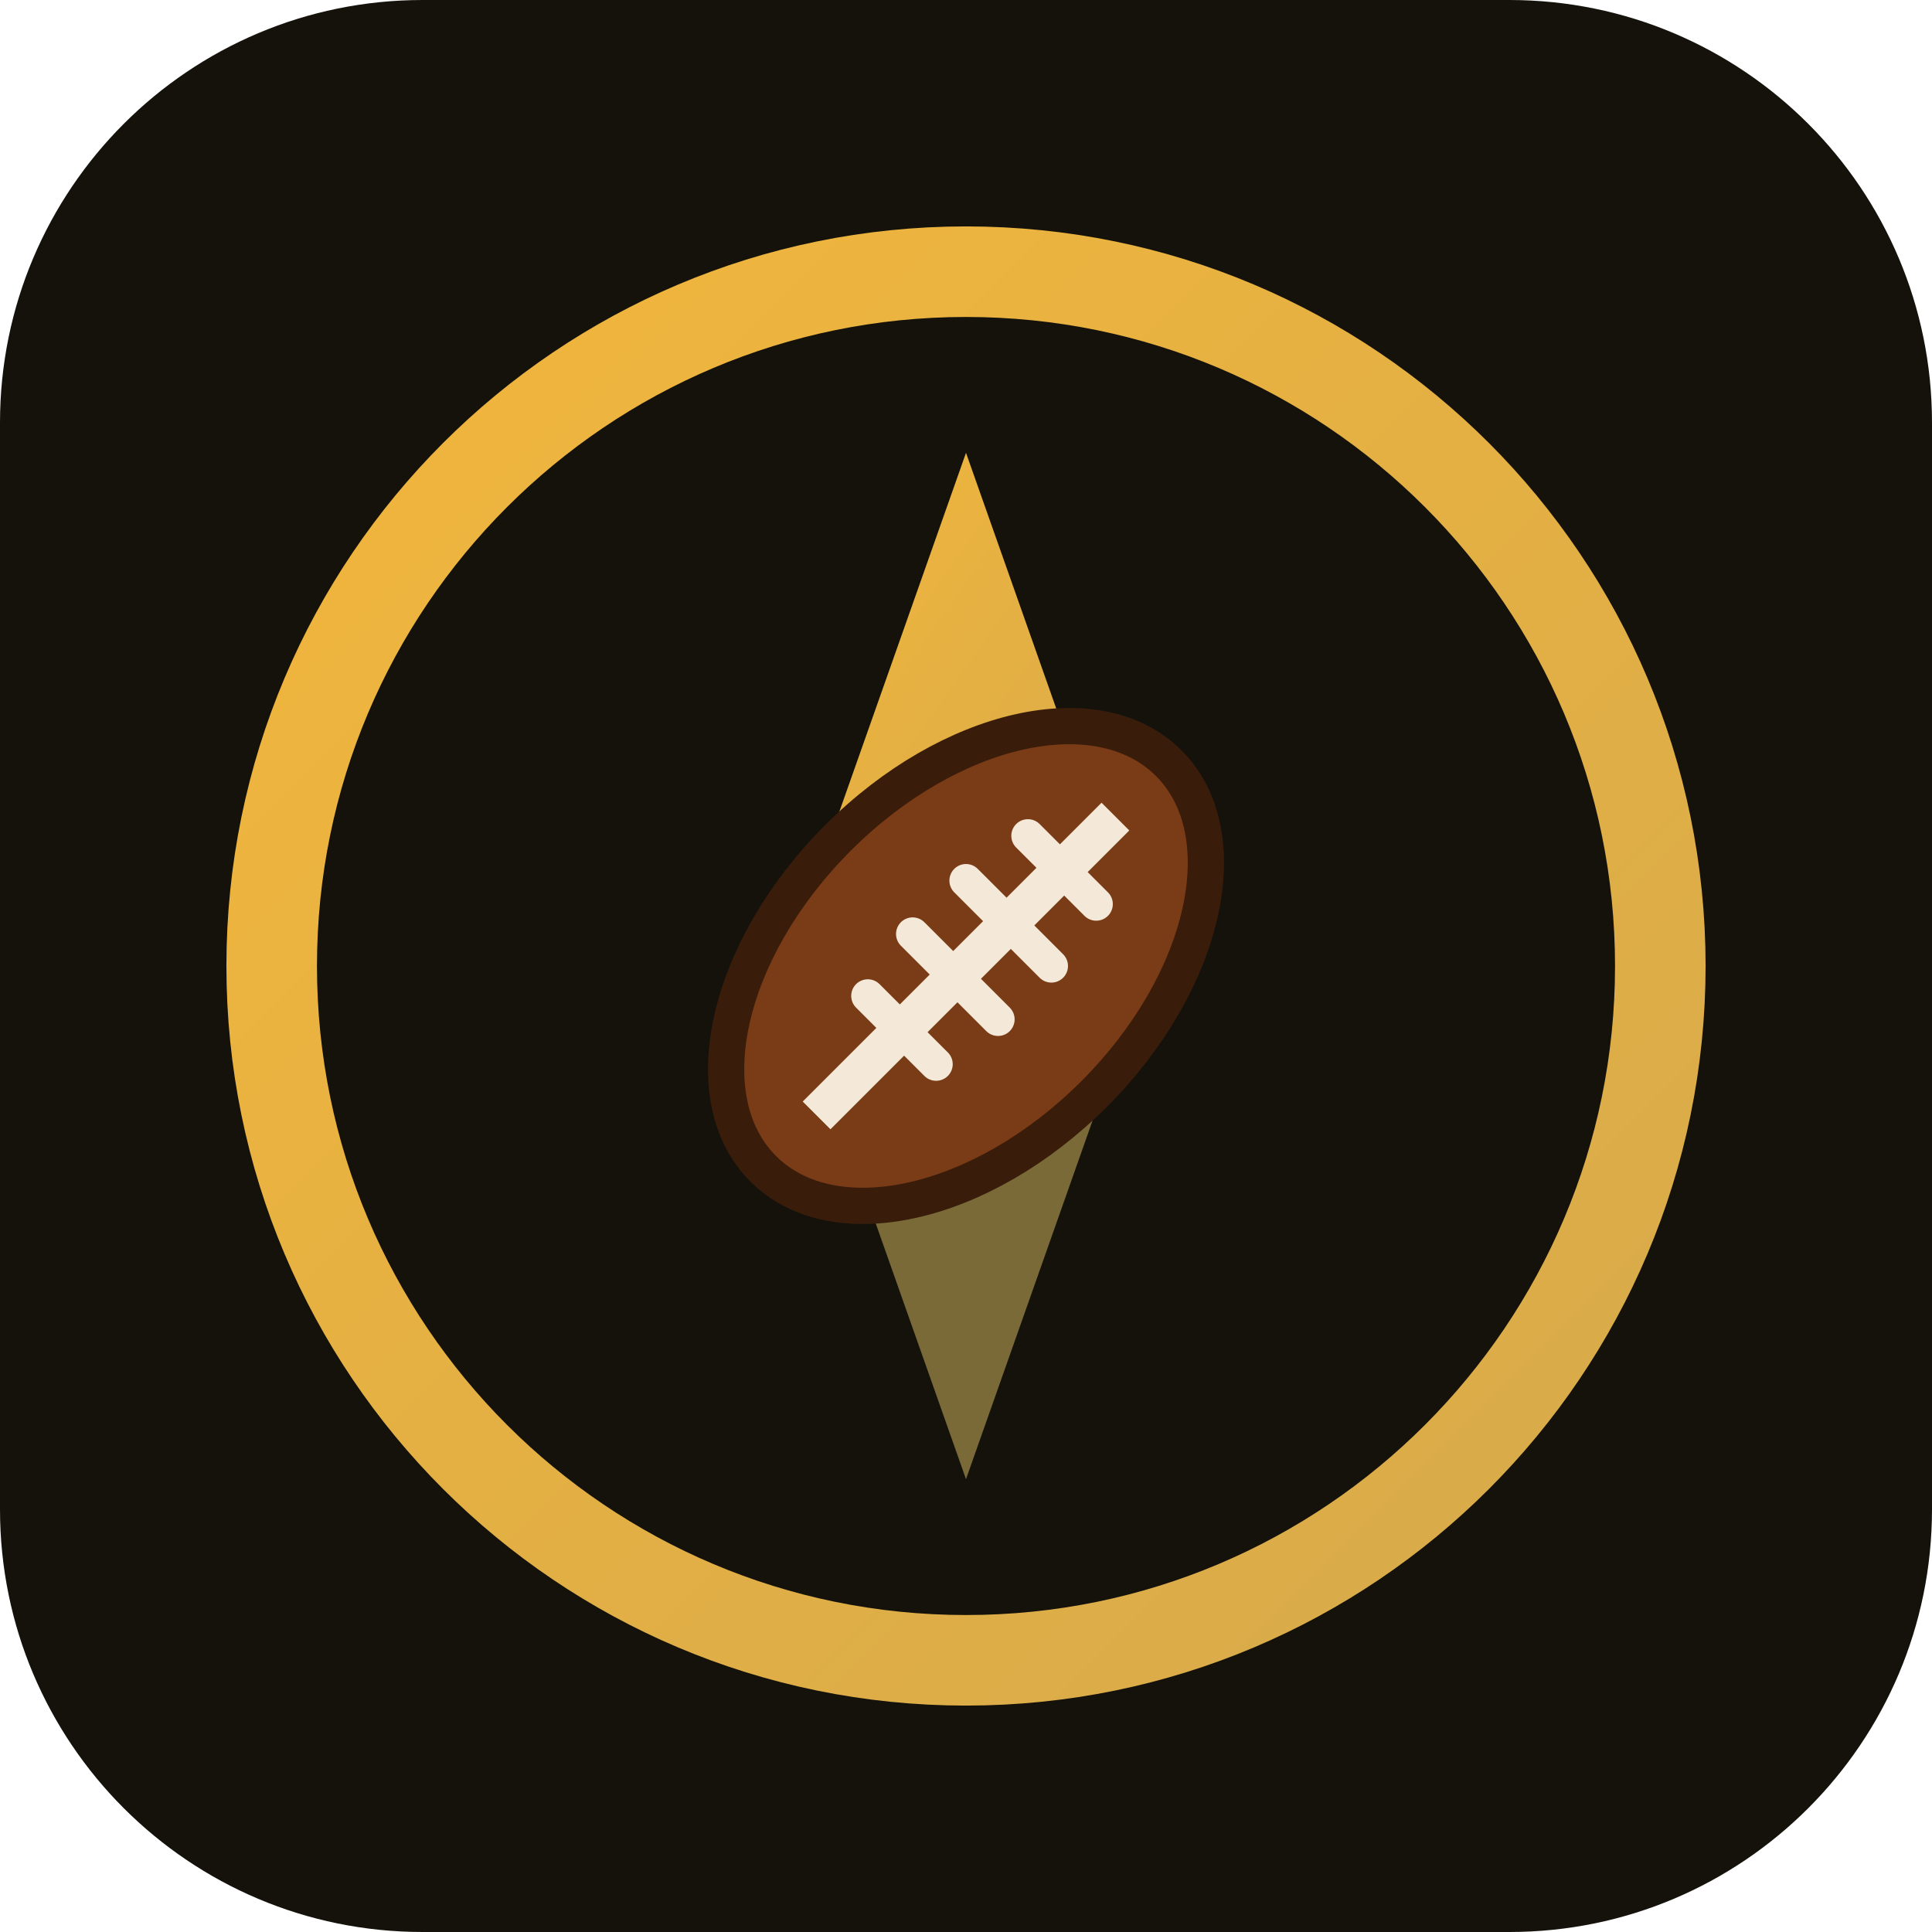
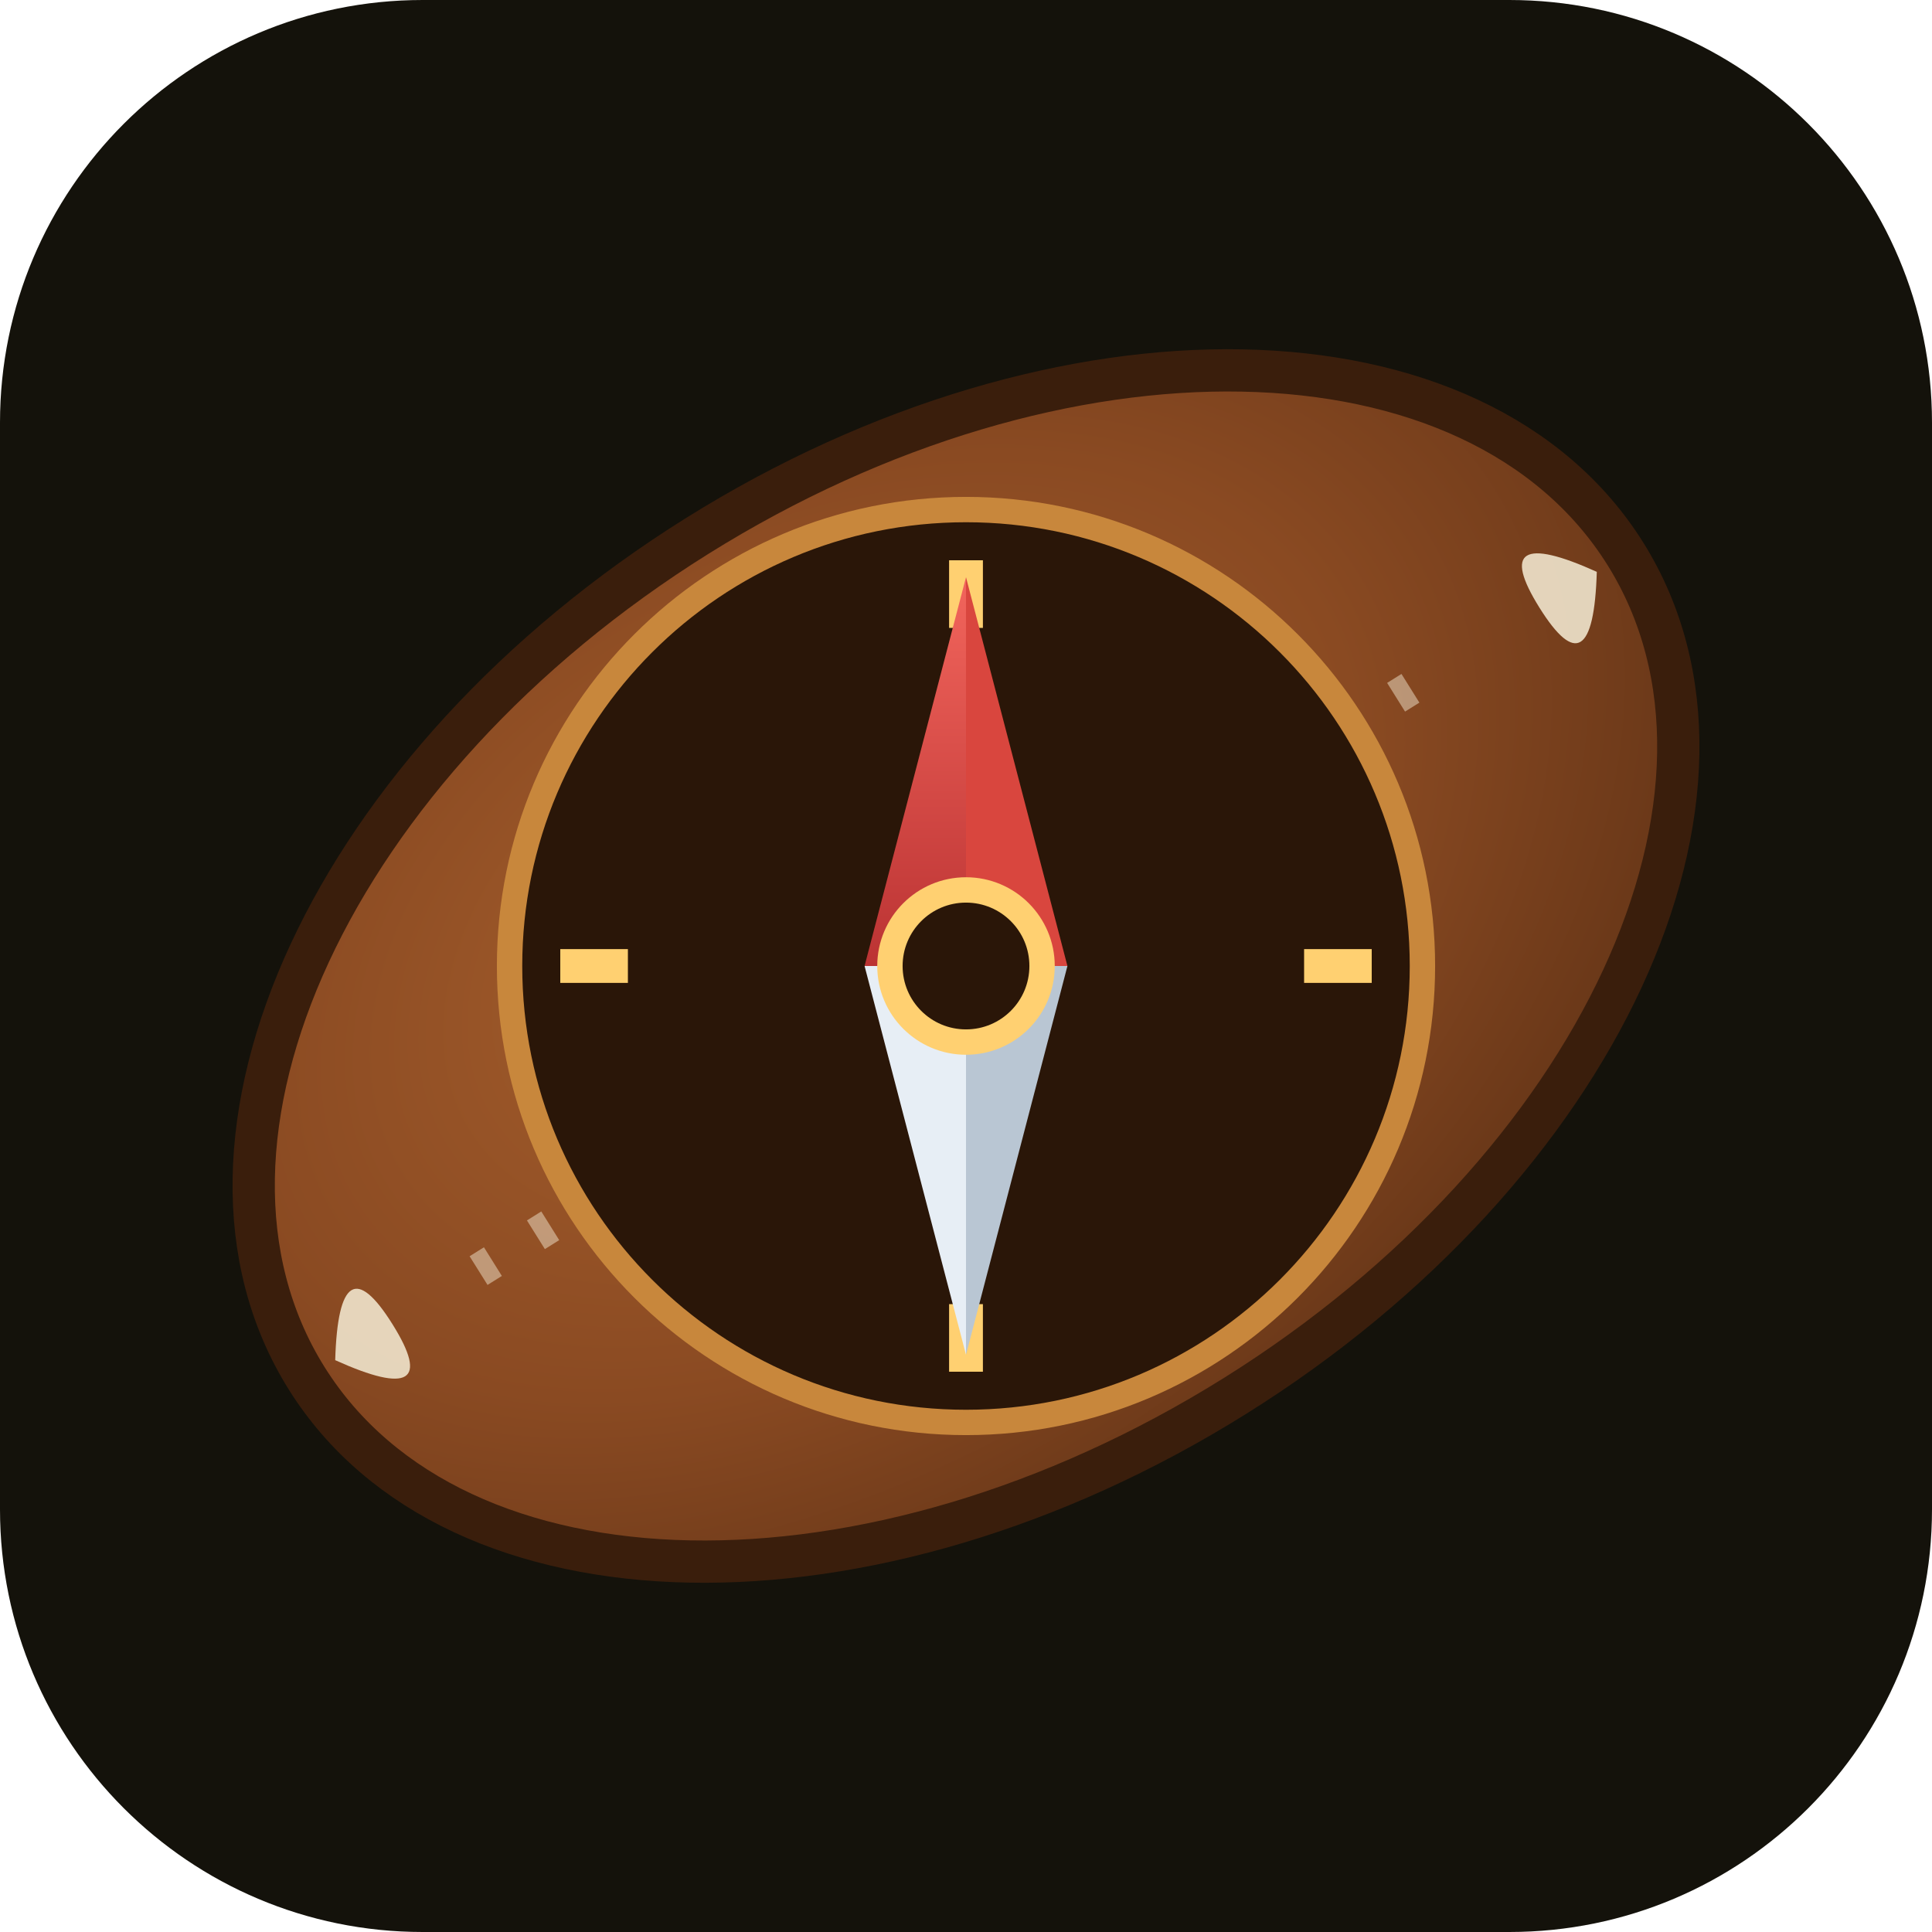
<svg xmlns="http://www.w3.org/2000/svg" viewBox="0 0 64 64" width="64" height="64">
  <defs>
-     <linearGradient id="g" x1="0" y1="0" x2="1" y2="1">
-       <stop offset="0" stop-color="#F2B63C" />
-       <stop offset="1" stop-color="#D6AA4B" />
+     <radialGradient id="L" cx="42%" cy="38%" r="72%">
+       <stop offset="0%" stop-color="#A9612E" />
+       <stop offset="55%" stop-color="#8A4A22" />
+       <stop offset="100%" stop-color="#5E3115" />
+     </radialGradient>
+     <linearGradient id="N" x1="0" y1="0" x2="0" y2="1">
+       <stop offset="0%" stop-color="#F2655C" />
+       <stop offset="100%" stop-color="#B33" />
    </linearGradient>
  </defs>
  <rect x="0" y="0" width="64" height="64" rx="14" fill="#14120B" />
-   <circle cx="32" cy="32" r="23" fill="none" stroke="url(#g)" stroke-width="3" />
-   <g stroke="url(#g)" stroke-width="2.4" stroke-linecap="round">
-     <line x1="32" y1="9" x2="32" y2="15" />
-     <line x1="32" y1="49" x2="32" y2="55" />
-     <line x1="9" y1="32" x2="15" y2="32" />
-     <line x1="49" y1="32" x2="55" y2="32" />
-   </g>
-   <polygon points="32,15 38,32 32,30 26,32" fill="url(#g)" />
-   <polygon points="32,49 26,32 32,34 38,32" fill="#7A6A38" />
-   <g transform="rotate(-45 32 32)">
-     <ellipse cx="32" cy="32" rx="9.5" ry="6" fill="#7A3B17" stroke="#3A1C0B" stroke-width="1.2" />
-     <line x1="25" y1="32" x2="39" y2="32" stroke="#F4E9D8" stroke-width="1.3" />
-     <g stroke="#F4E9D8" stroke-width="1.1" stroke-linecap="round">
-       <line x1="29" y1="30.4" x2="29" y2="33.6" />
-       <line x1="31.5" y1="30" x2="31.5" y2="34" />
-       <line x1="34" y1="30" x2="34" y2="34" />
-       <line x1="36.5" y1="30.4" x2="36.5" y2="33.6" />
+   <g transform="translate(32,32) scale(0.56) translate(-50,-50)">
+     <g transform="rotate(-32 50 50)">
+       <ellipse cx="50" cy="50" rx="46" ry="30" fill="url(#L)" stroke="#3A1E0C" stroke-width="2.5" />
+       <path d="M6 50 q4 -6 4 -0 q0 6 -4 0Z" fill="#F0E4CC" opacity="0.9" />
+       <path d="M94 50 q-4 -6 -4 -0 q0 6 4 0Z" fill="#F0E4CC" opacity="0.9" />
+       <line x1="16" y1="50" x2="84" y2="50" stroke="#F0E4CC" stroke-width="2" opacity="0.5" stroke-dasharray="1 3" />
    </g>
+     <circle cx="50" cy="50" r="27" fill="#2A1608" stroke="#C8873C" stroke-width="1.5" />
+     <line x1="50" y1="26" x2="50" y2="30" stroke="#FFD071" stroke-width="2" transform="rotate(0 50 50)" />
+     <line x1="50" y1="26" x2="50" y2="30" stroke="#FFD071" stroke-width="2" transform="rotate(90 50 50)" />
+     <line x1="50" y1="26" x2="50" y2="30" stroke="#FFD071" stroke-width="2" transform="rotate(180 50 50)" />
+     <line x1="50" y1="26" x2="50" y2="30" stroke="#FFD071" stroke-width="2" transform="rotate(270 50 50)" />
+     <polygon points="50,27 44,50 50,50" fill="url(#N)" />
+     <polygon points="50,27 56,50 50,50" fill="#D9463E" />
+     <polygon points="50,73 44,50 50,50" fill="#E7EEF5" />
+     <polygon points="50,73 56,50 50,50" fill="#B9C6D3" />
+     <circle cx="50" cy="50" r="4.5" fill="#2A1608" stroke="#FFD071" stroke-width="1.5" />
  </g>
</svg>
